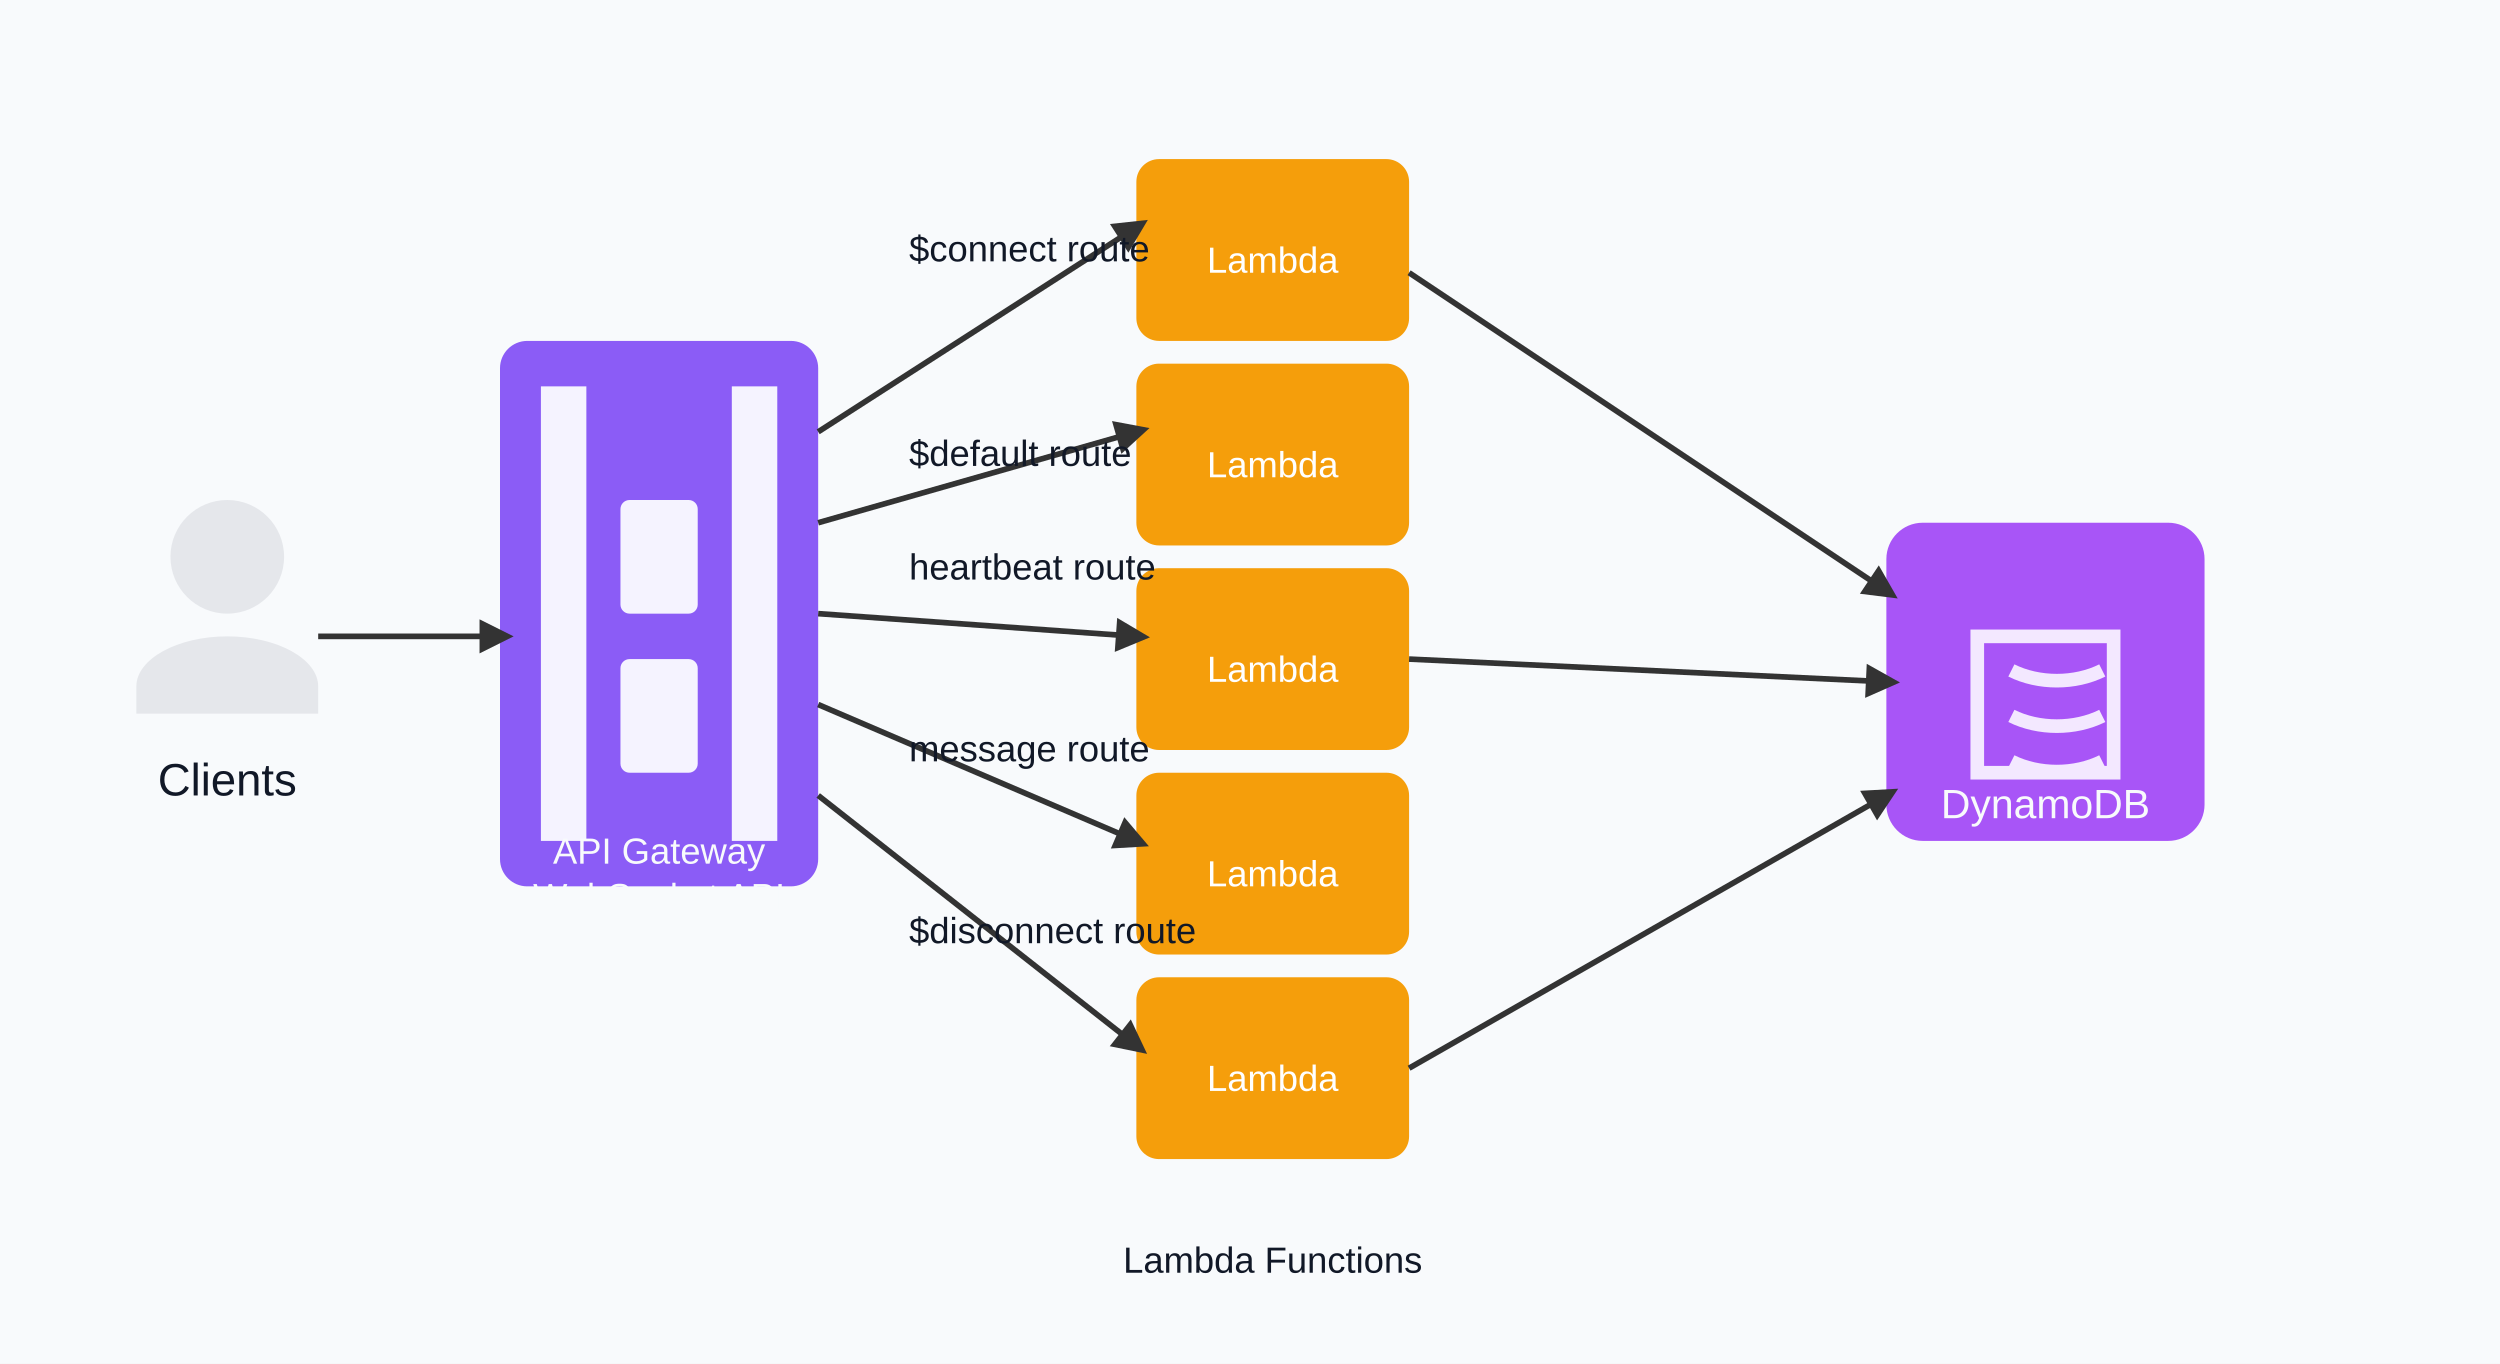
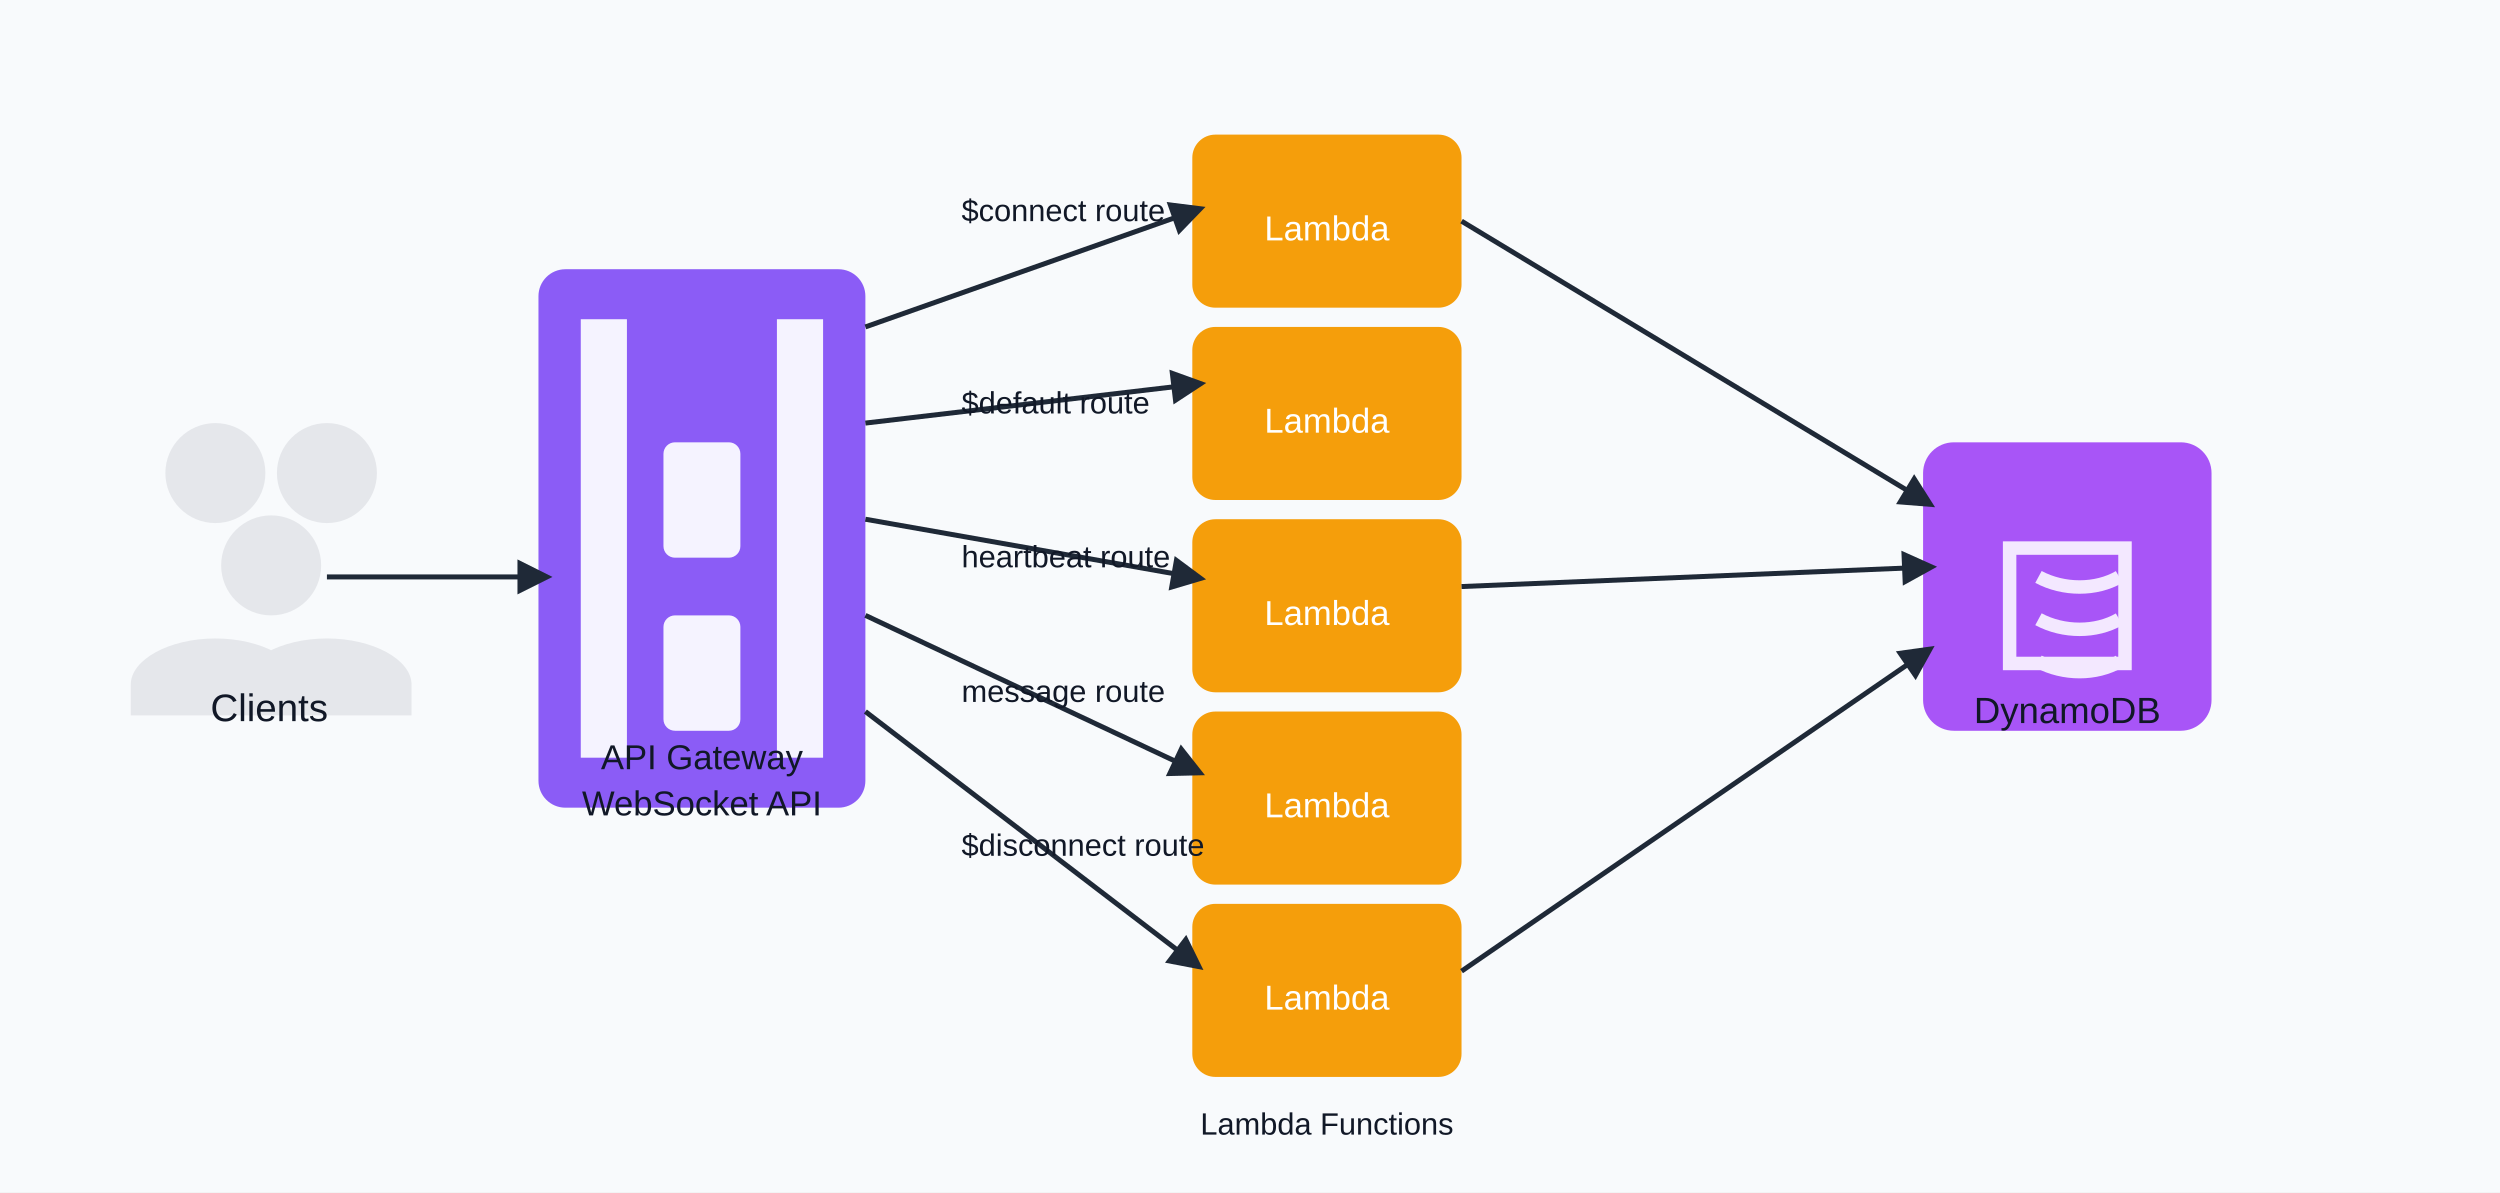
- <svg xmlns="http://www.w3.org/2000/svg" viewBox="0 0 1100 600" role="img" aria-labelledby="title desc">
+ <svg xmlns="http://www.w3.org/2000/svg" viewBox="0 0 1300 620" role="img" aria-labelledby="title desc">
  <defs>
-     <marker id="arrow" viewBox="0 0 10 10" refX="6" refY="5" markerWidth="6" markerHeight="6" orient="auto-start-reverse">
-       <path d="M 0 0 L 10 5 L 0 10 z" fill="#333" />
+     <marker id="arrow" viewBox="0 0 10 10" refX="6" refY="5" markerWidth="7" markerHeight="7" orient="auto-start-reverse">
+       <path d="M 0 0 L 10 5 L 0 10 z" fill="#1f2937" />
    </marker>
  </defs>
-   <rect width="1100" height="600" fill="#f8fafc" />
-   <g transform="translate(70,220)" fill="#1f2937">
-     <circle cx="30" cy="25" r="25" fill="#e5e7eb" />
-     <path d="M30 60c-22 0-40 10-40 22v12h80v-12c0-12-18-22-40-22z" fill="#e5e7eb" />
-     <text x="30" y="130" font-family="Arial, sans-serif" font-size="20" text-anchor="middle" fill="#111827">Clients</text>
+   <rect width="1300" height="620" fill="#f8fafc" />
+   <g transform="translate(80,220)" fill="#1f2937">
+     <circle cx="32" cy="26" r="26" fill="#e5e7eb" />
+     <circle cx="90" cy="26" r="26" fill="#e5e7eb" />
+     <circle cx="61" cy="74" r="26" fill="#e5e7eb" />
+     <path d="M32 112c-24 0-44 11-44 24v16h88v-16c0-13-20-24-44-24zm58 0c-24 0-44 11-44 24v16h88v-16c0-13-20-24-44-24z" fill="#e5e7eb" />
+     <text x="60" y="155" font-family="Arial, sans-serif" font-size="20" text-anchor="middle" fill="#111827">Clients</text>
  </g>
-   <g transform="translate(220,150)">
-     <rect width="140" height="240" rx="12" fill="#8b5cf6" />
-     <rect x="18" y="20" width="20" height="200" fill="#f5f3ff" />
-     <rect x="102" y="20" width="20" height="200" fill="#f5f3ff" />
-     <rect x="53" y="70" width="34" height="50" rx="4" fill="#f5f3ff" />
-     <rect x="53" y="140" width="34" height="50" rx="4" fill="#f5f3ff" />
-     <text x="70" y="230" font-family="Arial, sans-serif" font-size="16" text-anchor="middle" fill="#f8fafc">API Gateway</text>
-     <text x="70" y="250" font-family="Arial, sans-serif" font-size="16" text-anchor="middle" fill="#f8fafc">WebSocket API</text>
+   <g transform="translate(280,140)">
+     <rect width="170" height="280" rx="14" fill="#8b5cf6" />
+     <rect x="22" y="26" width="24" height="228" fill="#f5f3ff" />
+     <rect x="124" y="26" width="24" height="228" fill="#f5f3ff" />
+     <rect x="65" y="90" width="40" height="60" rx="6" fill="#f5f3ff" />
+     <rect x="65" y="180" width="40" height="60" rx="6" fill="#f5f3ff" />
+     <text x="85" y="260" font-family="Arial, sans-serif" font-size="18" text-anchor="middle" fill="#111827">API Gateway</text>
+     <text x="85" y="284" font-family="Arial, sans-serif" font-size="18" text-anchor="middle" fill="#111827">WebSocket API</text>
  </g>
-   <g id="lambda-stack" transform="translate(500,70)">
+   <g id="lambda-stack" transform="translate(620,70)">
    <g>
-       <rect width="120" height="80" rx="10" fill="#f59e0b" />
-       <text x="60" y="50" font-family="Arial, sans-serif" font-size="16" text-anchor="middle" fill="#fff">Lambda</text>
+       <rect width="140" height="90" rx="12" fill="#f59e0b" />
+       <text x="70" y="55" font-family="Arial, sans-serif" font-size="18" text-anchor="middle" fill="#fff">Lambda</text>
    </g>
-     <g transform="translate(0,90)">
-       <rect width="120" height="80" rx="10" fill="#f59e0b" />
-       <text x="60" y="50" font-family="Arial, sans-serif" font-size="16" text-anchor="middle" fill="#fff">Lambda</text>
+     <g transform="translate(0,100)">
+       <rect width="140" height="90" rx="12" fill="#f59e0b" />
+       <text x="70" y="55" font-family="Arial, sans-serif" font-size="18" text-anchor="middle" fill="#fff">Lambda</text>
    </g>
-     <g transform="translate(0,180)">
-       <rect width="120" height="80" rx="10" fill="#f59e0b" />
-       <text x="60" y="50" font-family="Arial, sans-serif" font-size="16" text-anchor="middle" fill="#fff">Lambda</text>
+     <g transform="translate(0,200)">
+       <rect width="140" height="90" rx="12" fill="#f59e0b" />
+       <text x="70" y="55" font-family="Arial, sans-serif" font-size="18" text-anchor="middle" fill="#fff">Lambda</text>
    </g>
-     <g transform="translate(0,270)">
-       <rect width="120" height="80" rx="10" fill="#f59e0b" />
-       <text x="60" y="50" font-family="Arial, sans-serif" font-size="16" text-anchor="middle" fill="#fff">Lambda</text>
+     <g transform="translate(0,300)">
+       <rect width="140" height="90" rx="12" fill="#f59e0b" />
+       <text x="70" y="55" font-family="Arial, sans-serif" font-size="18" text-anchor="middle" fill="#fff">Lambda</text>
    </g>
-     <g transform="translate(0,360)">
-       <rect width="120" height="80" rx="10" fill="#f59e0b" />
-       <text x="60" y="50" font-family="Arial, sans-serif" font-size="16" text-anchor="middle" fill="#fff">Lambda</text>
+     <g transform="translate(0,400)">
+       <rect width="140" height="90" rx="12" fill="#f59e0b" />
+       <text x="70" y="55" font-family="Arial, sans-serif" font-size="18" text-anchor="middle" fill="#fff">Lambda</text>
    </g>
  </g>
-   <g transform="translate(830,230)">
-     <rect width="140" height="140" rx="16" fill="#a855f7" />
-     <path d="M40 50h60v60H40z" fill="none" stroke="#f3e8ff" stroke-width="6" />
-     <path d="M55 65c12 6 28 6 40 0m-40 20c12 6 28 6 40 0m-40 20c12 6 28 6 40 0" stroke="#f3e8ff" stroke-width="6" fill="none" />
-     <text x="70" y="130" font-family="Arial, sans-serif" font-size="18" text-anchor="middle" fill="#f8fafc">DynamoDB</text>
+   <g transform="translate(1000,230)">
+     <rect width="150" height="150" rx="16" fill="#a855f7" />
+     <path d="M45 55h60v60H45z" fill="none" stroke="#f3e8ff" stroke-width="7" />
+     <path d="M60 70c13 7 30 7 42 0m-42 22c13 7 30 7 42 0m-42 22c13 7 30 7 42 0" stroke="#f3e8ff" stroke-width="7" fill="none" />
+     <text x="75" y="146" font-family="Arial, sans-serif" font-size="19" text-anchor="middle" fill="#111827">DynamoDB</text>
  </g>
-   <g stroke="#333" stroke-width="2.5" fill="none" marker-end="url(#arrow)">
-     <line x1="140" y1="280" x2="220" y2="280" />
-     <line x1="360" y1="190" x2="500" y2="100" />
-     <line x1="360" y1="230" x2="500" y2="190" />
-     <line x1="360" y1="270" x2="500" y2="280" />
-     <line x1="360" y1="310" x2="500" y2="370" />
-     <line x1="360" y1="350" x2="500" y2="460" />
-     <line x1="620" y1="120" x2="830" y2="260" />
-     <line x1="620" y1="290" x2="830" y2="300" />
-     <line x1="620" y1="470" x2="830" y2="350" />
+   <g stroke="#1f2937" stroke-width="2.6" fill="none" marker-end="url(#arrow)">
+     <line x1="170" y1="300" x2="280" y2="300" />
+     <line x1="450" y1="170" x2="620" y2="110" />
+     <line x1="450" y1="220" x2="620" y2="200" />
+     <line x1="450" y1="270" x2="620" y2="300" />
+     <line x1="450" y1="320" x2="620" y2="400" />
+     <line x1="450" y1="370" x2="620" y2="500" />
+     <line x1="760" y1="115" x2="1000" y2="260" />
+     <line x1="760" y1="305" x2="1000" y2="295" />
+     <line x1="760" y1="505" x2="1000" y2="340" />
  </g>
  <g font-family="Arial, sans-serif" font-size="16" fill="#111827">
-     <text x="400" y="115">$connect route</text>
-     <text x="400" y="205">$default route</text>
-     <text x="400" y="255">heartbeat route</text>
-     <text x="400" y="335">message route</text>
-     <text x="400" y="415">$disconnect route</text>
-     <text x="560" y="560" text-anchor="middle">Lambda Functions</text>
+     <text x="500" y="115">$connect route</text>
+     <text x="500" y="215">$default route</text>
+     <text x="500" y="295">heartbeat route</text>
+     <text x="500" y="365">message route</text>
+     <text x="500" y="445">$disconnect route</text>
+     <text x="690" y="590" text-anchor="middle">Lambda Functions</text>
  </g>
</svg>
